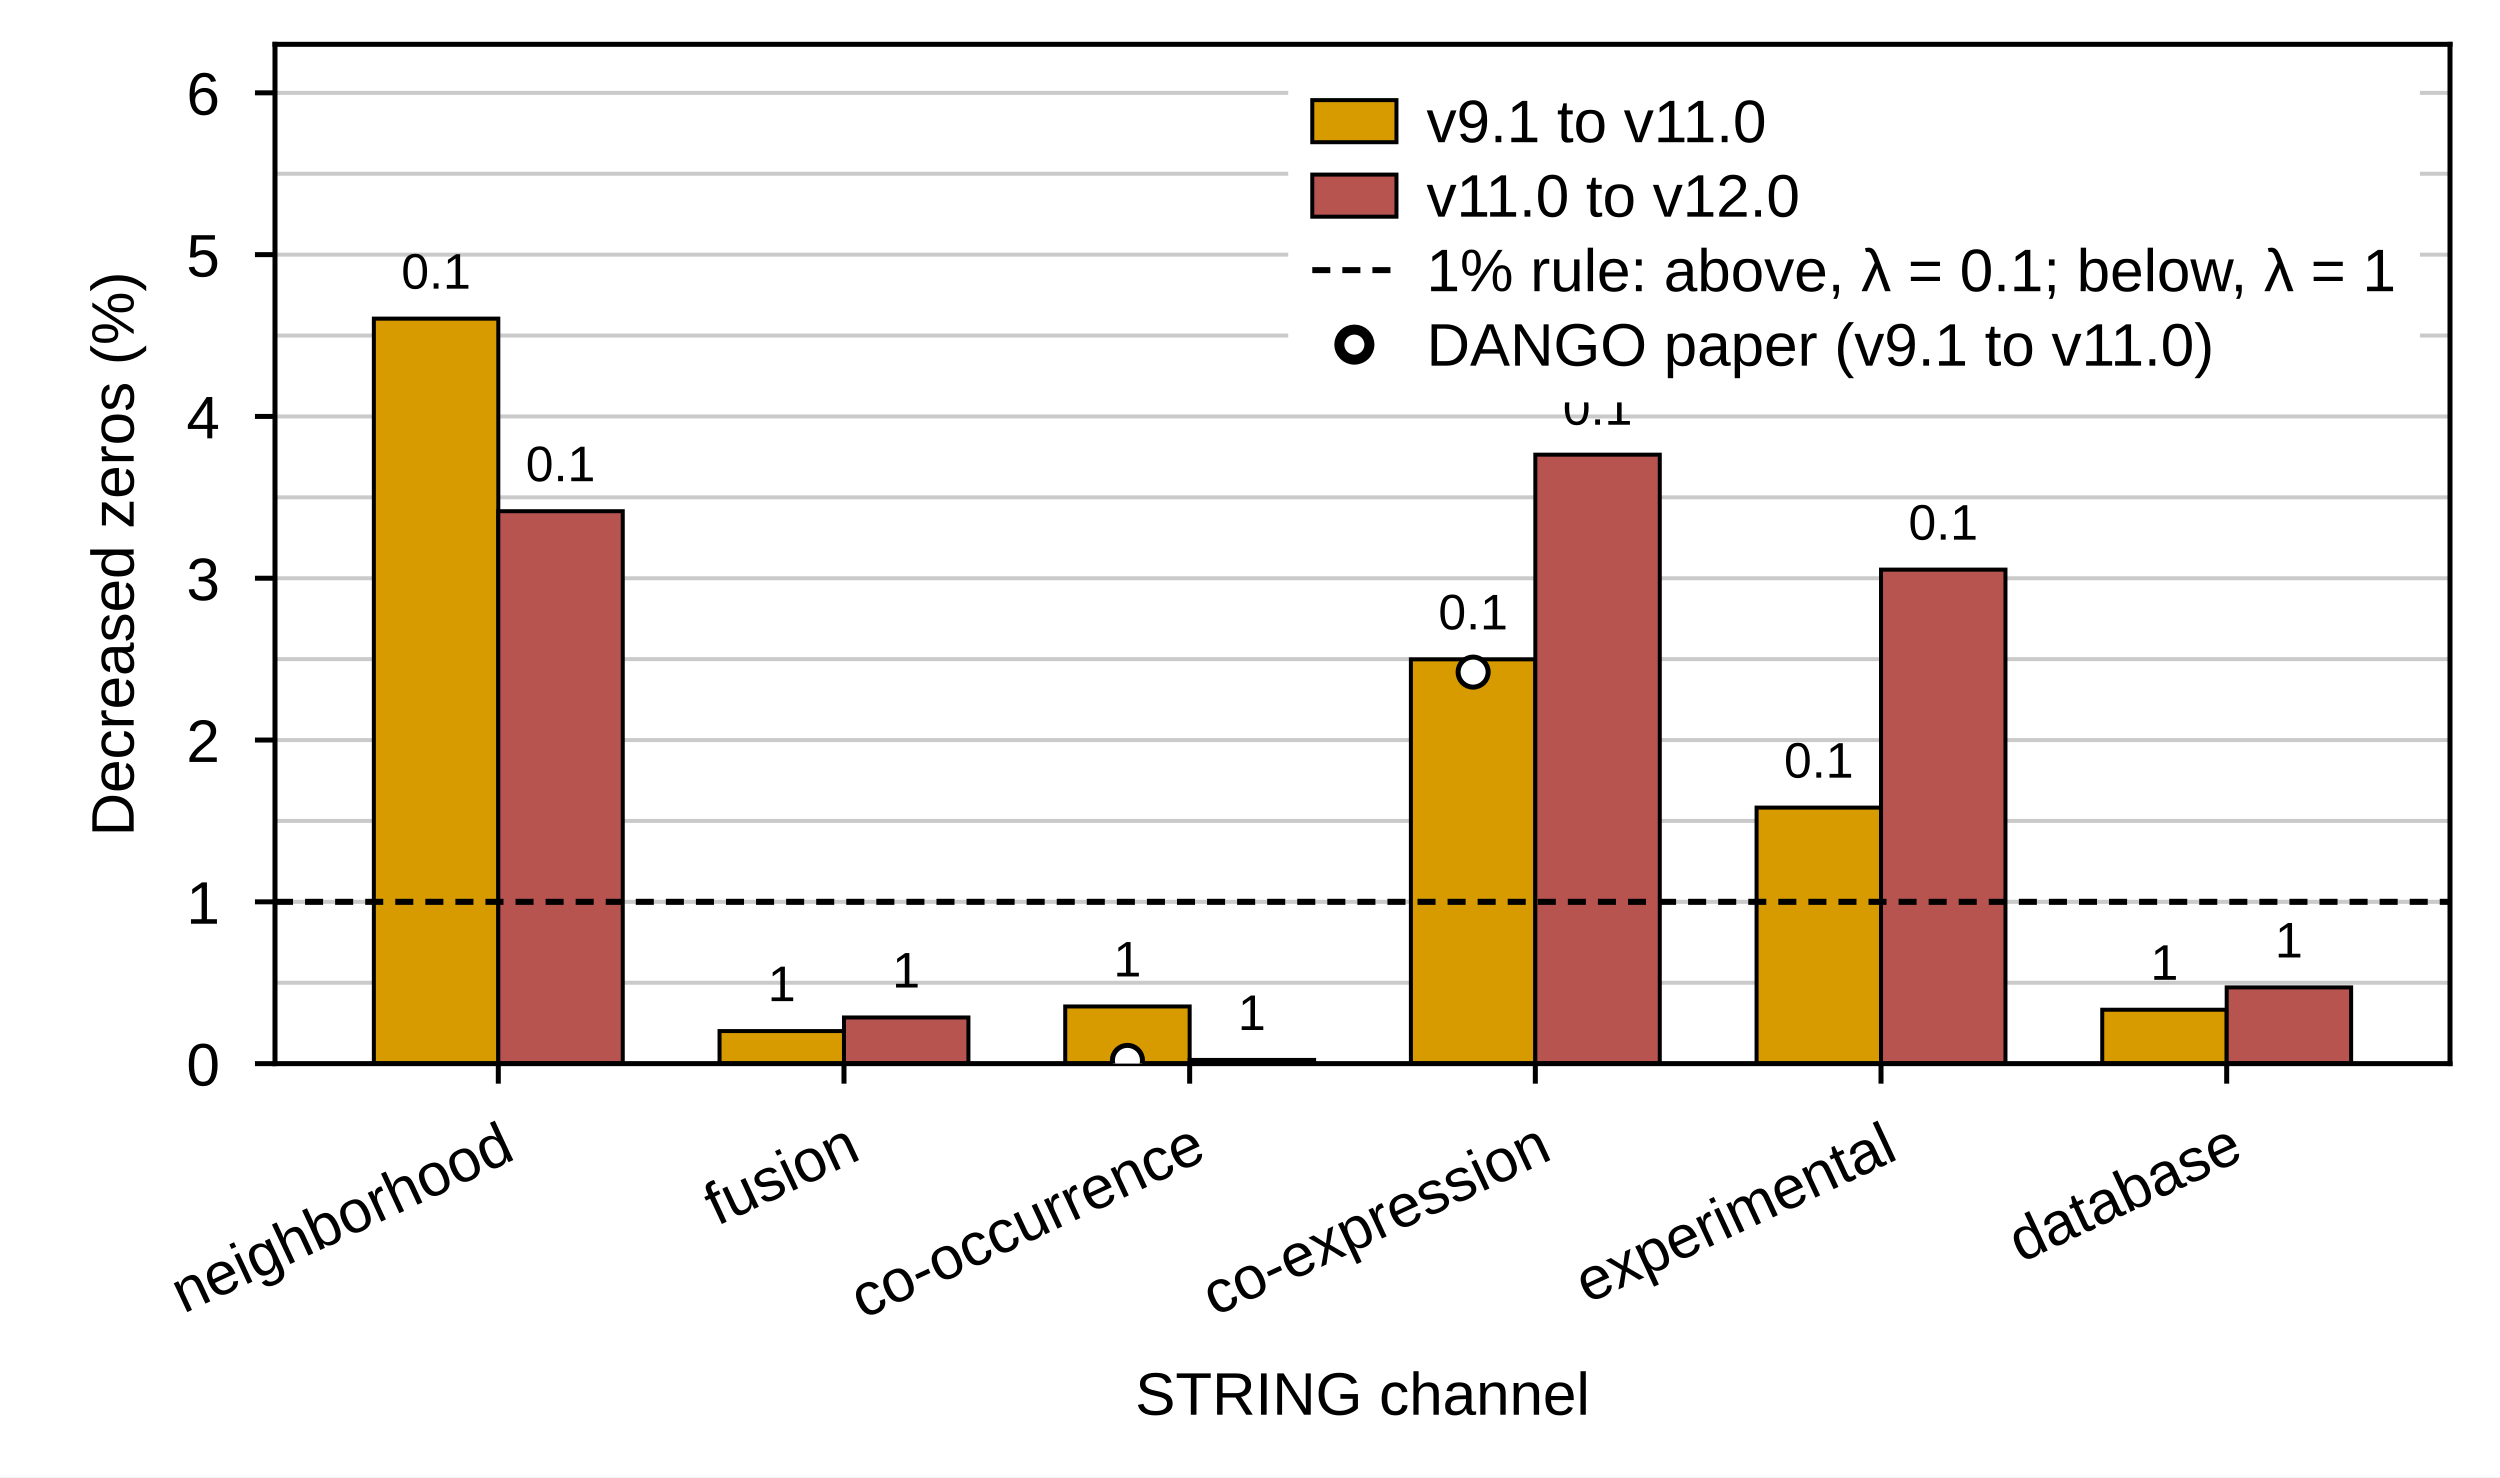
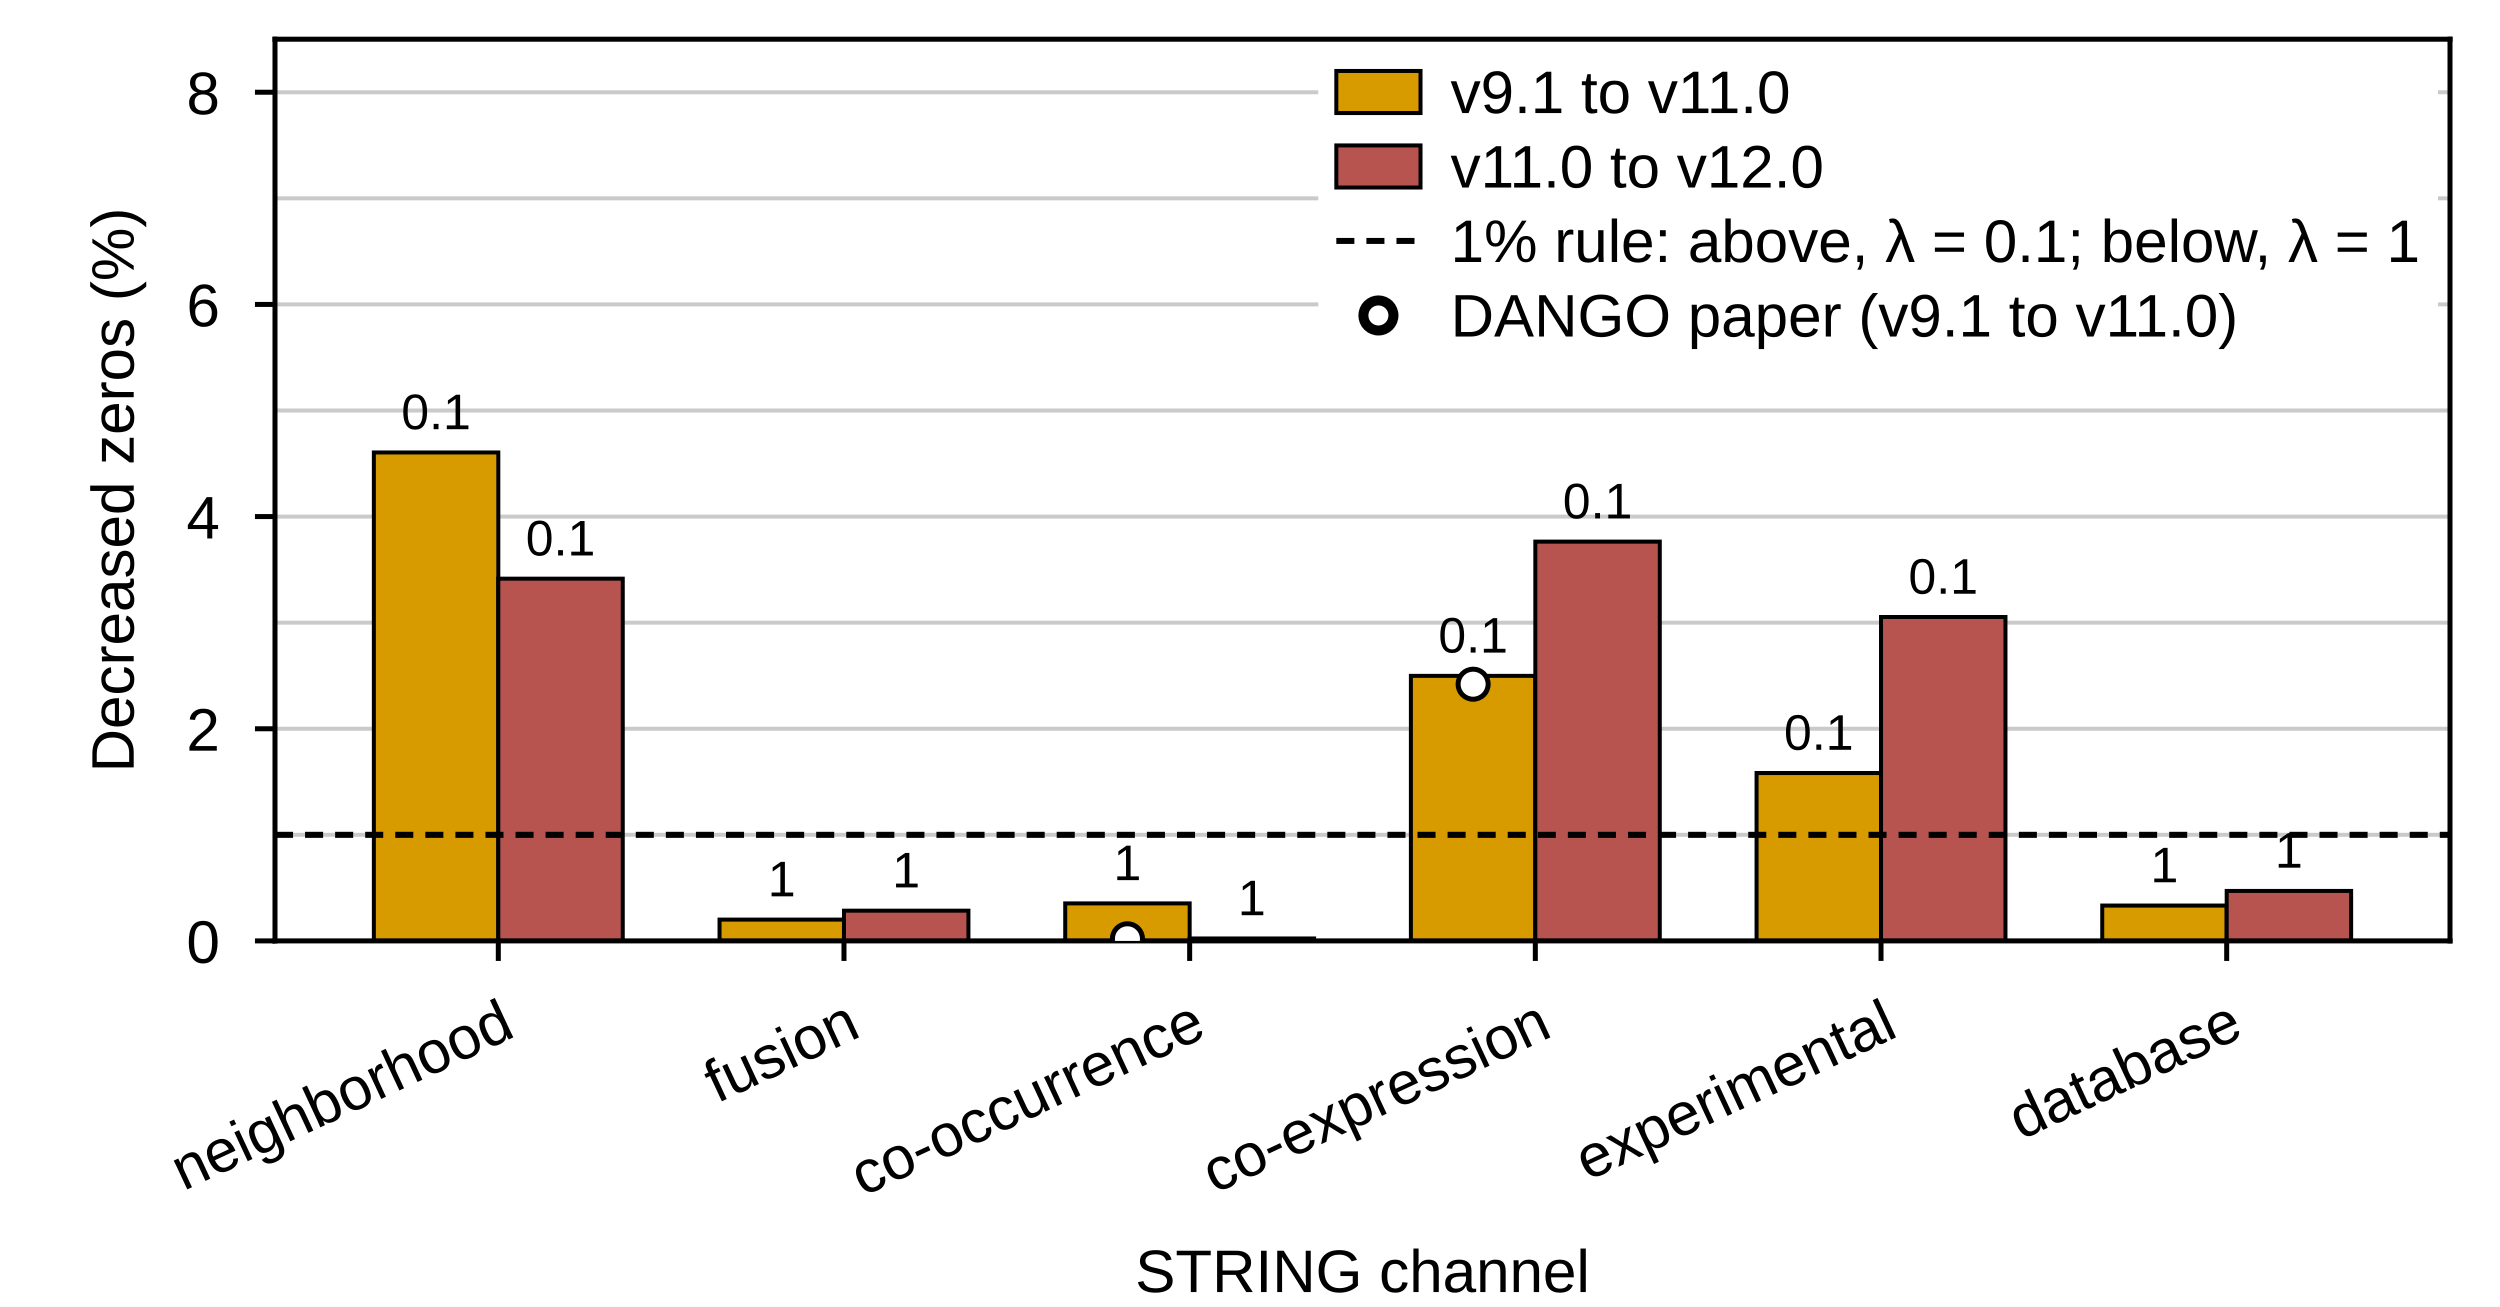
- <svg xmlns="http://www.w3.org/2000/svg" xmlns:xlink="http://www.w3.org/1999/xlink" width="346.457" height="204.724" viewBox="0 0 346.457 204.724" version="1.1">
+ <svg xmlns="http://www.w3.org/2000/svg" xmlns:xlink="http://www.w3.org/1999/xlink" width="346.457" height="181.102" viewBox="0 0 346.457 181.102" version="1.1">
  <g transform="scale(1.388889)">
    <defs>
      <style type="text/css">*{stroke-linejoin: round; stroke-linecap: butt}</style>
    </defs>
    <g id="figure_1">
      <g id="patch_1">
-         <path d="M 0 147.402  L 249.449 147.402  L 249.449 0  L 0 0  z " style="fill: #ffffff" />
+         <path d="M 0 130.394  L 249.449 130.394  L 249.449 0  L 0 0  z " style="fill: #ffffff" />
      </g>
      <g id="axes_1">
        <g id="patch_2">
-           <path d="M 27.439 106.129  L 244.46 106.129  L 244.46 4.422  L 27.439 4.422  z " style="fill: #ffffff" />
+           <path d="M 27.439 93.883  L 244.46 93.883  L 244.46 3.912  L 27.439 3.912  z " style="fill: #ffffff" />
        </g>
        <g id="matplotlib.axis_1">
          <g id="xtick_1">
            <g id="line2d_1">
              <defs>
                <path id="m8dc71e3065" d="M 0 0  L 0 2  " style="stroke: #000000; stroke-width: 0.5" />
              </defs>
              <g>
-                 <use xlink:href="#m8dc71e3065" x="49.721" y="106.129" style="stroke: #000000; stroke-width: 0.5" />
+                 <use xlink:href="#m8dc71e3065" x="49.721" y="93.883" style="stroke: #000000; stroke-width: 0.5" />
              </g>
            </g>
            <g id="text_1">
-               <text style="font-size: 6px; font-family: 'Arial', 'Helvetica', 'DejaVu Sans', sans-serif; text-anchor: end" x="51.567" y="115.588" transform="rotate(-25 51.56694 115.588)">neighborhood</text>
+               <text style="font-size: 6px; font-family: 'Arial', 'Helvetica', 'DejaVu Sans', sans-serif; text-anchor: end" x="51.567" y="103.342" transform="rotate(-25 51.56694 103.3424)">neighborhood</text>
            </g>
          </g>
          <g id="xtick_2">
            <g id="line2d_2">
              <g>
-                 <use xlink:href="#m8dc71e3065" x="84.212" y="106.129" style="stroke: #000000; stroke-width: 0.5" />
+                 <use xlink:href="#m8dc71e3065" x="84.212" y="93.883" style="stroke: #000000; stroke-width: 0.5" />
              </g>
            </g>
            <g id="text_2">
-               <text style="font-size: 6px; font-family: 'Arial', 'Helvetica', 'DejaVu Sans', sans-serif; text-anchor: end" x="86.058" y="115.588" transform="rotate(-25 86.05843 115.588)">fusion</text>
+               <text style="font-size: 6px; font-family: 'Arial', 'Helvetica', 'DejaVu Sans', sans-serif; text-anchor: end" x="86.058" y="103.342" transform="rotate(-25 86.05843 103.3424)">fusion</text>
            </g>
          </g>
          <g id="xtick_3">
            <g id="line2d_3">
              <g>
-                 <use xlink:href="#m8dc71e3065" x="118.704" y="106.129" style="stroke: #000000; stroke-width: 0.5" />
+                 <use xlink:href="#m8dc71e3065" x="118.704" y="93.883" style="stroke: #000000; stroke-width: 0.5" />
              </g>
            </g>
            <g id="text_3">
-               <text style="font-size: 6px; font-family: 'Arial', 'Helvetica', 'DejaVu Sans', sans-serif; text-anchor: end" x="120.55" y="115.588" transform="rotate(-25 120.5499 115.588)">co-occurrence</text>
+               <text style="font-size: 6px; font-family: 'Arial', 'Helvetica', 'DejaVu Sans', sans-serif; text-anchor: end" x="120.55" y="103.342" transform="rotate(-25 120.5499 103.3424)">co-occurrence</text>
            </g>
          </g>
          <g id="xtick_4">
            <g id="line2d_4">
              <g>
-                 <use xlink:href="#m8dc71e3065" x="153.195" y="106.129" style="stroke: #000000; stroke-width: 0.5" />
+                 <use xlink:href="#m8dc71e3065" x="153.195" y="93.883" style="stroke: #000000; stroke-width: 0.5" />
              </g>
            </g>
            <g id="text_4">
-               <text style="font-size: 6px; font-family: 'Arial', 'Helvetica', 'DejaVu Sans', sans-serif; text-anchor: end" x="155.041" y="115.588" transform="rotate(-25 155.0414 115.588)">co-expression</text>
+               <text style="font-size: 6px; font-family: 'Arial', 'Helvetica', 'DejaVu Sans', sans-serif; text-anchor: end" x="155.041" y="103.342" transform="rotate(-25 155.0414 103.3424)">co-expression</text>
            </g>
          </g>
          <g id="xtick_5">
            <g id="line2d_5">
              <g>
-                 <use xlink:href="#m8dc71e3065" x="187.687" y="106.129" style="stroke: #000000; stroke-width: 0.5" />
+                 <use xlink:href="#m8dc71e3065" x="187.687" y="93.883" style="stroke: #000000; stroke-width: 0.5" />
              </g>
            </g>
            <g id="text_5">
-               <text style="font-size: 6px; font-family: 'Arial', 'Helvetica', 'DejaVu Sans', sans-serif; text-anchor: end" x="189.533" y="115.588" transform="rotate(-25 189.5329 115.588)">experimental</text>
+               <text style="font-size: 6px; font-family: 'Arial', 'Helvetica', 'DejaVu Sans', sans-serif; text-anchor: end" x="189.533" y="103.342" transform="rotate(-25 189.5329 103.3424)">experimental</text>
            </g>
          </g>
          <g id="xtick_6">
            <g id="line2d_6">
              <g>
-                 <use xlink:href="#m8dc71e3065" x="222.178" y="106.129" style="stroke: #000000; stroke-width: 0.5" />
+                 <use xlink:href="#m8dc71e3065" x="222.178" y="93.883" style="stroke: #000000; stroke-width: 0.5" />
              </g>
            </g>
            <g id="text_6">
-               <text style="font-size: 6px; font-family: 'Arial', 'Helvetica', 'DejaVu Sans', sans-serif; text-anchor: end" x="224.024" y="115.588" transform="rotate(-25 224.0244 115.588)">database</text>
+               <text style="font-size: 6px; font-family: 'Arial', 'Helvetica', 'DejaVu Sans', sans-serif; text-anchor: end" x="224.024" y="103.342" transform="rotate(-25 224.0244 103.3424)">database</text>
            </g>
          </g>
          <g id="text_7">
-             <text style="font-size: 6px; font-family: 'Arial', 'Helvetica', 'DejaVu Sans', sans-serif; text-anchor: middle" x="135.95" y="141.165" transform="rotate(-0 135.9496 141.1655)">STRING channel</text>
+             <text style="font-size: 6px; font-family: 'Arial', 'Helvetica', 'DejaVu Sans', sans-serif; text-anchor: middle" x="135.95" y="128.92" transform="rotate(-0 135.9496 128.9198)">STRING channel</text>
          </g>
        </g>
        <g id="matplotlib.axis_2">
          <g id="ytick_1">
            <g id="line2d_7">
-               <path d="M 27.439 106.129  L 244.46 106.129  " clip-path="url(#pdc2a26ae6b)" style="fill: none; stroke: #cacaca; stroke-width: 0.4; stroke-linecap: square" />
+               <path d="M 27.439 93.883  L 244.46 93.883  " clip-path="url(#pa1d920318e)" style="fill: none; stroke: #cacaca; stroke-width: 0.4; stroke-linecap: square" />
            </g>
            <g id="line2d_8">
              <defs>
                <path id="m8ddc3505b3" d="M 0 0  L -2 0  " style="stroke: #000000; stroke-width: 0.5" />
              </defs>
              <g>
-                 <use xlink:href="#m8ddc3505b3" x="27.439" y="106.129" style="stroke: #000000; stroke-width: 0.5" />
+                 <use xlink:href="#m8ddc3505b3" x="27.439" y="93.883" style="stroke: #000000; stroke-width: 0.5" />
              </g>
            </g>
            <g id="text_8">
-               <text style="font-size: 6px; font-family: 'Arial', 'Helvetica', 'DejaVu Sans', sans-serif; text-anchor: end" x="21.939" y="108.313" transform="rotate(-0 21.93937 108.3132)">0</text>
+               <text style="font-size: 6px; font-family: 'Arial', 'Helvetica', 'DejaVu Sans', sans-serif; text-anchor: end" x="21.939" y="96.068" transform="rotate(-0 21.93937 96.06755)">0</text>
            </g>
          </g>
          <g id="ytick_2">
            <g id="line2d_9">
-               <path d="M 27.439 89.985  L 244.46 89.985  " clip-path="url(#pdc2a26ae6b)" style="fill: none; stroke: #cacaca; stroke-width: 0.4; stroke-linecap: square" />
+               <path d="M 27.439 72.714  L 244.46 72.714  " clip-path="url(#pa1d920318e)" style="fill: none; stroke: #cacaca; stroke-width: 0.4; stroke-linecap: square" />
            </g>
            <g id="line2d_10">
              <g>
-                 <use xlink:href="#m8ddc3505b3" x="27.439" y="89.985" style="stroke: #000000; stroke-width: 0.5" />
+                 <use xlink:href="#m8ddc3505b3" x="27.439" y="72.714" style="stroke: #000000; stroke-width: 0.5" />
              </g>
            </g>
            <g id="text_9">
-               <text style="font-size: 6px; font-family: 'Arial', 'Helvetica', 'DejaVu Sans', sans-serif; text-anchor: end" x="21.939" y="92.169" transform="rotate(-0 21.93937 92.16923)">1</text>
+               <text style="font-size: 6px; font-family: 'Arial', 'Helvetica', 'DejaVu Sans', sans-serif; text-anchor: end" x="21.939" y="74.898" transform="rotate(-0 21.93937 74.89775)">2</text>
            </g>
          </g>
          <g id="ytick_3">
            <g id="line2d_11">
-               <path d="M 27.439 73.841  L 244.46 73.841  " clip-path="url(#pdc2a26ae6b)" style="fill: none; stroke: #cacaca; stroke-width: 0.4; stroke-linecap: square" />
+               <path d="M 27.439 51.544  L 244.46 51.544  " clip-path="url(#pa1d920318e)" style="fill: none; stroke: #cacaca; stroke-width: 0.4; stroke-linecap: square" />
            </g>
            <g id="line2d_12">
              <g>
-                 <use xlink:href="#m8ddc3505b3" x="27.439" y="73.841" style="stroke: #000000; stroke-width: 0.5" />
+                 <use xlink:href="#m8ddc3505b3" x="27.439" y="51.544" style="stroke: #000000; stroke-width: 0.5" />
              </g>
            </g>
            <g id="text_10">
-               <text style="font-size: 6px; font-family: 'Arial', 'Helvetica', 'DejaVu Sans', sans-serif; text-anchor: end" x="21.939" y="76.025" transform="rotate(-0 21.93937 76.02525)">2</text>
+               <text style="font-size: 6px; font-family: 'Arial', 'Helvetica', 'DejaVu Sans', sans-serif; text-anchor: end" x="21.939" y="53.728" transform="rotate(-0 21.93937 53.72794)">4</text>
            </g>
          </g>
          <g id="ytick_4">
            <g id="line2d_13">
-               <path d="M 27.439 57.697  L 244.46 57.697  " clip-path="url(#pdc2a26ae6b)" style="fill: none; stroke: #cacaca; stroke-width: 0.4; stroke-linecap: square" />
+               <path d="M 27.439 30.374  L 244.46 30.374  " clip-path="url(#pa1d920318e)" style="fill: none; stroke: #cacaca; stroke-width: 0.4; stroke-linecap: square" />
            </g>
            <g id="line2d_14">
              <g>
-                 <use xlink:href="#m8ddc3505b3" x="27.439" y="57.697" style="stroke: #000000; stroke-width: 0.5" />
+                 <use xlink:href="#m8ddc3505b3" x="27.439" y="30.374" style="stroke: #000000; stroke-width: 0.5" />
              </g>
            </g>
            <g id="text_11">
-               <text style="font-size: 6px; font-family: 'Arial', 'Helvetica', 'DejaVu Sans', sans-serif; text-anchor: end" x="21.939" y="59.881" transform="rotate(-0 21.93937 59.88127)">3</text>
+               <text style="font-size: 6px; font-family: 'Arial', 'Helvetica', 'DejaVu Sans', sans-serif; text-anchor: end" x="21.939" y="32.558" transform="rotate(-0 21.93937 32.55814)">6</text>
            </g>
          </g>
          <g id="ytick_5">
            <g id="line2d_15">
-               <path d="M 27.439 41.553  L 244.46 41.553  " clip-path="url(#pdc2a26ae6b)" style="fill: none; stroke: #cacaca; stroke-width: 0.4; stroke-linecap: square" />
+               <path d="M 27.439 9.204  L 244.46 9.204  " clip-path="url(#pa1d920318e)" style="fill: none; stroke: #cacaca; stroke-width: 0.4; stroke-linecap: square" />
            </g>
            <g id="line2d_16">
              <g>
-                 <use xlink:href="#m8ddc3505b3" x="27.439" y="41.553" style="stroke: #000000; stroke-width: 0.5" />
+                 <use xlink:href="#m8ddc3505b3" x="27.439" y="9.204" style="stroke: #000000; stroke-width: 0.5" />
              </g>
            </g>
            <g id="text_12">
-               <text style="font-size: 6px; font-family: 'Arial', 'Helvetica', 'DejaVu Sans', sans-serif; text-anchor: end" x="21.939" y="43.737" transform="rotate(-0 21.93937 43.73729)">4</text>
+               <text style="font-size: 6px; font-family: 'Arial', 'Helvetica', 'DejaVu Sans', sans-serif; text-anchor: end" x="21.939" y="11.388" transform="rotate(-0 21.93937 11.38834)">8</text>
            </g>
          </g>
          <g id="ytick_6">
            <g id="line2d_17">
-               <path d="M 27.439 25.409  L 244.46 25.409  " clip-path="url(#pdc2a26ae6b)" style="fill: none; stroke: #cacaca; stroke-width: 0.4; stroke-linecap: square" />
-             </g>
-             <g id="line2d_18">
-               <g>
-                 <use xlink:href="#m8ddc3505b3" x="27.439" y="25.409" style="stroke: #000000; stroke-width: 0.5" />
-               </g>
-             </g>
-             <g id="text_13">
-               <text style="font-size: 6px; font-family: 'Arial', 'Helvetica', 'DejaVu Sans', sans-serif; text-anchor: end" x="21.939" y="27.593" transform="rotate(-0 21.93937 27.59331)">5</text>
-             </g>
+               <path d="M 27.439 83.299  L 244.46 83.299  " clip-path="url(#pa1d920318e)" style="fill: none; stroke: #cacaca; stroke-width: 0.4; stroke-linecap: square" />
+             </g>
+             <g id="line2d_18" />
          </g>
          <g id="ytick_7">
            <g id="line2d_19">
-               <path d="M 27.439 9.265  L 244.46 9.265  " clip-path="url(#pdc2a26ae6b)" style="fill: none; stroke: #cacaca; stroke-width: 0.4; stroke-linecap: square" />
-             </g>
-             <g id="line2d_20">
-               <g>
-                 <use xlink:href="#m8ddc3505b3" x="27.439" y="9.265" style="stroke: #000000; stroke-width: 0.5" />
-               </g>
-             </g>
-             <g id="text_14">
-               <text style="font-size: 6px; font-family: 'Arial', 'Helvetica', 'DejaVu Sans', sans-serif; text-anchor: end" x="21.939" y="11.449" transform="rotate(-0 21.93937 11.44932)">6</text>
-             </g>
+               <path d="M 27.439 62.129  L 244.46 62.129  " clip-path="url(#pa1d920318e)" style="fill: none; stroke: #cacaca; stroke-width: 0.4; stroke-linecap: square" />
+             </g>
+             <g id="line2d_20" />
          </g>
          <g id="ytick_8">
            <g id="line2d_21">
-               <path d="M 27.439 98.057  L 244.46 98.057  " clip-path="url(#pdc2a26ae6b)" style="fill: none; stroke: #cacaca; stroke-width: 0.4; stroke-linecap: square" />
+               <path d="M 27.439 40.959  L 244.46 40.959  " clip-path="url(#pa1d920318e)" style="fill: none; stroke: #cacaca; stroke-width: 0.4; stroke-linecap: square" />
            </g>
            <g id="line2d_22" />
          </g>
          <g id="ytick_9">
            <g id="line2d_23">
-               <path d="M 27.439 81.913  L 244.46 81.913  " clip-path="url(#pdc2a26ae6b)" style="fill: none; stroke: #cacaca; stroke-width: 0.4; stroke-linecap: square" />
+               <path d="M 27.439 19.789  L 244.46 19.789  " clip-path="url(#pa1d920318e)" style="fill: none; stroke: #cacaca; stroke-width: 0.4; stroke-linecap: square" />
            </g>
            <g id="line2d_24" />
          </g>
-           <g id="ytick_10">
-             <g id="line2d_25">
-               <path d="M 27.439 65.769  L 244.46 65.769  " clip-path="url(#pdc2a26ae6b)" style="fill: none; stroke: #cacaca; stroke-width: 0.4; stroke-linecap: square" />
-             </g>
-             <g id="line2d_26" />
-           </g>
-           <g id="ytick_11">
-             <g id="line2d_27">
-               <path d="M 27.439 49.625  L 244.46 49.625  " clip-path="url(#pdc2a26ae6b)" style="fill: none; stroke: #cacaca; stroke-width: 0.4; stroke-linecap: square" />
-             </g>
-             <g id="line2d_28" />
-           </g>
-           <g id="ytick_12">
-             <g id="line2d_29">
-               <path d="M 27.439 33.481  L 244.46 33.481  " clip-path="url(#pdc2a26ae6b)" style="fill: none; stroke: #cacaca; stroke-width: 0.4; stroke-linecap: square" />
-             </g>
-             <g id="line2d_30" />
-           </g>
-           <g id="ytick_13">
-             <g id="line2d_31">
-               <path d="M 27.439 17.337  L 244.46 17.337  " clip-path="url(#pdc2a26ae6b)" style="fill: none; stroke: #cacaca; stroke-width: 0.4; stroke-linecap: square" />
-             </g>
-             <g id="line2d_32" />
-           </g>
-           <g id="text_15">
-             <text style="font-size: 6px; font-family: 'Arial', 'Helvetica', 'DejaVu Sans', sans-serif; text-anchor: middle" x="13.34" y="55.276" transform="rotate(-90 13.34 55.27559)">Decreased zeros (%)</text>
+           <g id="text_13">
+             <text style="font-size: 6px; font-family: 'Arial', 'Helvetica', 'DejaVu Sans', sans-serif; text-anchor: middle" x="13.34" y="48.898" transform="rotate(-90 13.34 48.89764)">Decreased zeros (%)</text>
          </g>
        </g>
        <g id="patch_3">
-           <path d="M 37.304 106.129  L 49.721 106.129  L 49.721 31.793  L 37.304 31.793  z " clip-path="url(#pdc2a26ae6b)" style="fill: #d79b00; stroke: #000000; stroke-width: 0.4; stroke-linejoin: miter" />
+           <path d="M 37.304 93.883  L 49.721 93.883  L 49.721 45.144  L 37.304 45.144  z " clip-path="url(#pa1d920318e)" style="fill: #d79b00; stroke: #000000; stroke-width: 0.4; stroke-linejoin: miter" />
        </g>
        <g id="patch_4">
-           <path d="M 71.795 106.129  L 84.212 106.129  L 84.212 102.882  L 71.795 102.882  z " clip-path="url(#pdc2a26ae6b)" style="fill: #d79b00; stroke: #000000; stroke-width: 0.4; stroke-linejoin: miter" />
+           <path d="M 71.795 93.883  L 84.212 93.883  L 84.212 91.755  L 71.795 91.755  z " clip-path="url(#pa1d920318e)" style="fill: #d79b00; stroke: #000000; stroke-width: 0.4; stroke-linejoin: miter" />
        </g>
        <g id="patch_5">
-           <path d="M 106.287 106.129  L 118.704 106.129  L 118.704 100.422  L 106.287 100.422  z " clip-path="url(#pdc2a26ae6b)" style="fill: #d79b00; stroke: #000000; stroke-width: 0.4; stroke-linejoin: miter" />
+           <path d="M 106.287 93.883  L 118.704 93.883  L 118.704 90.141  L 106.287 90.141  z " clip-path="url(#pa1d920318e)" style="fill: #d79b00; stroke: #000000; stroke-width: 0.4; stroke-linejoin: miter" />
        </g>
        <g id="patch_6">
-           <path d="M 140.778 106.129  L 153.195 106.129  L 153.195 65.79  L 140.778 65.79  z " clip-path="url(#pdc2a26ae6b)" style="fill: #d79b00; stroke: #000000; stroke-width: 0.4; stroke-linejoin: miter" />
+           <path d="M 140.778 93.883  L 153.195 93.883  L 153.195 67.435  L 140.778 67.435  z " clip-path="url(#pa1d920318e)" style="fill: #d79b00; stroke: #000000; stroke-width: 0.4; stroke-linejoin: miter" />
        </g>
        <g id="patch_7">
-           <path d="M 175.27 106.129  L 187.687 106.129  L 187.687 80.582  L 175.27 80.582  z " clip-path="url(#pdc2a26ae6b)" style="fill: #d79b00; stroke: #000000; stroke-width: 0.4; stroke-linejoin: miter" />
+           <path d="M 175.27 93.883  L 187.687 93.883  L 187.687 77.133  L 175.27 77.133  z " clip-path="url(#pa1d920318e)" style="fill: #d79b00; stroke: #000000; stroke-width: 0.4; stroke-linejoin: miter" />
        </g>
        <g id="patch_8">
-           <path d="M 209.761 106.129  L 222.178 106.129  L 222.178 100.751  L 209.761 100.751  z " clip-path="url(#pdc2a26ae6b)" style="fill: #d79b00; stroke: #000000; stroke-width: 0.4; stroke-linejoin: miter" />
+           <path d="M 209.761 93.883  L 222.178 93.883  L 222.178 90.357  L 209.761 90.357  z " clip-path="url(#pa1d920318e)" style="fill: #d79b00; stroke: #000000; stroke-width: 0.4; stroke-linejoin: miter" />
        </g>
        <g id="patch_9">
-           <path d="M 49.721 106.129  L 62.138 106.129  L 62.138 51.005  L 49.721 51.005  z " clip-path="url(#pdc2a26ae6b)" style="fill: #b85450; stroke: #000000; stroke-width: 0.4; stroke-linejoin: miter" />
+           <path d="M 49.721 93.883  L 62.138 93.883  L 62.138 57.741  L 49.721 57.741  z " clip-path="url(#pa1d920318e)" style="fill: #b85450; stroke: #000000; stroke-width: 0.4; stroke-linejoin: miter" />
        </g>
        <g id="patch_10">
-           <path d="M 84.212 106.129  L 96.629 106.129  L 96.629 101.523  L 84.212 101.523  z " clip-path="url(#pdc2a26ae6b)" style="fill: #b85450; stroke: #000000; stroke-width: 0.4; stroke-linejoin: miter" />
+           <path d="M 84.212 93.883  L 96.629 93.883  L 96.629 90.864  L 84.212 90.864  z " clip-path="url(#pa1d920318e)" style="fill: #b85450; stroke: #000000; stroke-width: 0.4; stroke-linejoin: miter" />
        </g>
        <g id="patch_11">
-           <path d="M 118.704 106.129  L 131.121 106.129  L 131.121 105.761  L 118.704 105.761  z " clip-path="url(#pdc2a26ae6b)" style="fill: #b85450; stroke: #000000; stroke-width: 0.4; stroke-linejoin: miter" />
+           <path d="M 118.704 93.883  L 131.121 93.883  L 131.121 93.642  L 118.704 93.642  z " clip-path="url(#pa1d920318e)" style="fill: #b85450; stroke: #000000; stroke-width: 0.4; stroke-linejoin: miter" />
        </g>
        <g id="patch_12">
-           <path d="M 153.195 106.129  L 165.612 106.129  L 165.612 45.366  L 153.195 45.366  z " clip-path="url(#pdc2a26ae6b)" style="fill: #b85450; stroke: #000000; stroke-width: 0.4; stroke-linejoin: miter" />
+           <path d="M 153.195 93.883  L 165.612 93.883  L 165.612 54.044  L 153.195 54.044  z " clip-path="url(#pa1d920318e)" style="fill: #b85450; stroke: #000000; stroke-width: 0.4; stroke-linejoin: miter" />
        </g>
        <g id="patch_13">
-           <path d="M 187.687 106.129  L 200.104 106.129  L 200.104 56.838  L 187.687 56.838  z " clip-path="url(#pdc2a26ae6b)" style="fill: #b85450; stroke: #000000; stroke-width: 0.4; stroke-linejoin: miter" />
+           <path d="M 187.687 93.883  L 200.104 93.883  L 200.104 61.565  L 187.687 61.565  z " clip-path="url(#pa1d920318e)" style="fill: #b85450; stroke: #000000; stroke-width: 0.4; stroke-linejoin: miter" />
        </g>
        <g id="patch_14">
-           <path d="M 222.178 106.129  L 234.595 106.129  L 234.595 98.524  L 222.178 98.524  z " clip-path="url(#pdc2a26ae6b)" style="fill: #b85450; stroke: #000000; stroke-width: 0.4; stroke-linejoin: miter" />
-         </g>
-         <g id="line2d_33">
-           <path d="M 27.439 89.985  L 244.46 89.985  " clip-path="url(#pdc2a26ae6b)" style="fill: none; stroke-dasharray: 1.8,1.2; stroke-dashoffset: 0; stroke: #000000; stroke-width: 0.6" />
+           <path d="M 222.178 93.883  L 234.595 93.883  L 234.595 88.897  L 222.178 88.897  z " clip-path="url(#pa1d920318e)" style="fill: #b85450; stroke: #000000; stroke-width: 0.4; stroke-linejoin: miter" />
+         </g>
+         <g id="line2d_25">
+           <path d="M 27.439 83.299  L 244.46 83.299  " clip-path="url(#pa1d920318e)" style="fill: none; stroke-dasharray: 1.8,1.2; stroke-dashoffset: 0; stroke: #000000; stroke-width: 0.6" />
        </g>
        <g id="patch_15">
-           <path d="M 27.439 106.129  L 27.439 4.422  " style="fill: none; stroke: #000000; stroke-width: 0.5; stroke-linejoin: miter; stroke-linecap: square" />
+           <path d="M 27.439 93.883  L 27.439 3.912  " style="fill: none; stroke: #000000; stroke-width: 0.5; stroke-linejoin: miter; stroke-linecap: square" />
        </g>
        <g id="patch_16">
-           <path d="M 244.46 106.129  L 244.46 4.422  " style="fill: none; stroke: #000000; stroke-width: 0.5; stroke-linejoin: miter; stroke-linecap: square" />
+           <path d="M 244.46 93.883  L 244.46 3.912  " style="fill: none; stroke: #000000; stroke-width: 0.5; stroke-linejoin: miter; stroke-linecap: square" />
        </g>
        <g id="patch_17">
-           <path d="M 27.439 106.129  L 244.46 106.129  " style="fill: none; stroke: #000000; stroke-width: 0.5; stroke-linejoin: miter; stroke-linecap: square" />
+           <path d="M 27.439 93.883  L 244.46 93.883  " style="fill: none; stroke: #000000; stroke-width: 0.5; stroke-linejoin: miter; stroke-linecap: square" />
        </g>
        <g id="patch_18">
-           <path d="M 27.439 4.422  L 244.46 4.422  " style="fill: none; stroke: #000000; stroke-width: 0.5; stroke-linejoin: miter; stroke-linecap: square" />
+           <path d="M 27.439 3.912  L 244.46 3.912  " style="fill: none; stroke: #000000; stroke-width: 0.5; stroke-linejoin: miter; stroke-linecap: square" />
+         </g>
+         <g id="text_14">
+           <text style="font-size: 5px; font-family: 'Arial', 'Helvetica', 'DejaVu Sans', sans-serif; text-anchor: middle" x="43.512" y="42.822" transform="rotate(-0 43.51241 42.82184)">0.1</text>
+         </g>
+         <g id="text_15">
+           <text style="font-size: 5px; font-family: 'Arial', 'Helvetica', 'DejaVu Sans', sans-serif; text-anchor: middle" x="78.004" y="89.432" transform="rotate(-0 78.0039 89.43233)">1</text>
        </g>
        <g id="text_16">
-           <text style="font-size: 5px; font-family: 'Arial', 'Helvetica', 'DejaVu Sans', sans-serif; text-anchor: middle" x="43.512" y="28.803" transform="rotate(-0 43.51241 28.80309)">0.1</text>
+           <text style="font-size: 5px; font-family: 'Arial', 'Helvetica', 'DejaVu Sans', sans-serif; text-anchor: middle" x="112.495" y="87.819" transform="rotate(-0 112.4954 87.81894)">1</text>
        </g>
        <g id="text_17">
-           <text style="font-size: 5px; font-family: 'Arial', 'Helvetica', 'DejaVu Sans', sans-serif; text-anchor: middle" x="78.004" y="99.893" transform="rotate(-0 78.0039 99.89294)">1</text>
+           <text style="font-size: 5px; font-family: 'Arial', 'Helvetica', 'DejaVu Sans', sans-serif; text-anchor: middle" x="146.987" y="65.112" transform="rotate(-0 146.9869 65.1123)">0.1</text>
        </g>
        <g id="text_18">
-           <text style="font-size: 5px; font-family: 'Arial', 'Helvetica', 'DejaVu Sans', sans-serif; text-anchor: middle" x="112.495" y="97.432" transform="rotate(-0 112.4954 97.43221)">1</text>
+           <text style="font-size: 5px; font-family: 'Arial', 'Helvetica', 'DejaVu Sans', sans-serif; text-anchor: middle" x="181.478" y="74.811" transform="rotate(-0 181.4784 74.81073)">0.1</text>
        </g>
        <g id="text_19">
-           <text style="font-size: 5px; font-family: 'Arial', 'Helvetica', 'DejaVu Sans', sans-serif; text-anchor: middle" x="146.987" y="62.8" transform="rotate(-0 146.9869 62.80027)">0.1</text>
+           <text style="font-size: 5px; font-family: 'Arial', 'Helvetica', 'DejaVu Sans', sans-serif; text-anchor: middle" x="215.97" y="88.035" transform="rotate(-0 215.9699 88.0346)">1</text>
        </g>
        <g id="text_20">
-           <text style="font-size: 5px; font-family: 'Arial', 'Helvetica', 'DejaVu Sans', sans-serif; text-anchor: middle" x="181.478" y="77.592" transform="rotate(-0 181.4784 77.59221)">0.1</text>
+           <text style="font-size: 5px; font-family: 'Arial', 'Helvetica', 'DejaVu Sans', sans-serif; text-anchor: middle" x="55.929" y="55.419" transform="rotate(-0 55.92934 55.4187)">0.1</text>
        </g>
        <g id="text_21">
-           <text style="font-size: 5px; font-family: 'Arial', 'Helvetica', 'DejaVu Sans', sans-serif; text-anchor: middle" x="215.97" y="97.761" transform="rotate(-0 215.9699 97.76113)">1</text>
+           <text style="font-size: 5px; font-family: 'Arial', 'Helvetica', 'DejaVu Sans', sans-serif; text-anchor: middle" x="90.421" y="88.541" transform="rotate(-0 90.42084 88.54117)">1</text>
        </g>
        <g id="text_22">
-           <text style="font-size: 5px; font-family: 'Arial', 'Helvetica', 'DejaVu Sans', sans-serif; text-anchor: middle" x="55.929" y="48.016" transform="rotate(-0 55.92934 48.0157)">0.1</text>
+           <text style="font-size: 5px; font-family: 'Arial', 'Helvetica', 'DejaVu Sans', sans-serif; text-anchor: middle" x="124.912" y="91.32" transform="rotate(-0 124.9123 91.31965)">1</text>
        </g>
        <g id="text_23">
-           <text style="font-size: 5px; font-family: 'Arial', 'Helvetica', 'DejaVu Sans', sans-serif; text-anchor: middle" x="90.421" y="98.534" transform="rotate(-0 90.42084 98.53375)">1</text>
+           <text style="font-size: 5px; font-family: 'Arial', 'Helvetica', 'DejaVu Sans', sans-serif; text-anchor: middle" x="159.404" y="51.721" transform="rotate(-0 159.4038 51.72149)">0.1</text>
        </g>
        <g id="text_24">
-           <text style="font-size: 5px; font-family: 'Arial', 'Helvetica', 'DejaVu Sans', sans-serif; text-anchor: middle" x="124.912" y="102.771" transform="rotate(-0 124.9123 102.7715)">1</text>
+           <text style="font-size: 5px; font-family: 'Arial', 'Helvetica', 'DejaVu Sans', sans-serif; text-anchor: middle" x="193.895" y="59.243" transform="rotate(-0 193.8953 59.24283)">0.1</text>
        </g>
        <g id="text_25">
-           <text style="font-size: 5px; font-family: 'Arial', 'Helvetica', 'DejaVu Sans', sans-serif; text-anchor: middle" x="159.404" y="42.377" transform="rotate(-0 159.4038 42.37675)">0.1</text>
-         </g>
-         <g id="text_26">
-           <text style="font-size: 5px; font-family: 'Arial', 'Helvetica', 'DejaVu Sans', sans-serif; text-anchor: middle" x="193.895" y="53.848" transform="rotate(-0 193.8953 53.84823)">0.1</text>
-         </g>
-         <g id="text_27">
-           <text style="font-size: 5px; font-family: 'Arial', 'Helvetica', 'DejaVu Sans', sans-serif; text-anchor: middle" x="228.387" y="95.535" transform="rotate(-0 228.3868 95.53457)">1</text>
+           <text style="font-size: 5px; font-family: 'Arial', 'Helvetica', 'DejaVu Sans', sans-serif; text-anchor: middle" x="228.387" y="86.575" transform="rotate(-0 228.3868 86.57474)">1</text>
        </g>
        <g id="PathCollection_1">
          <defs>
            <path id="m401cf652fa" d="M 0 1.5  C 0.398 1.5 0.779 1.342 1.061 1.061  C 1.342 0.779 1.5 0.398 1.5 0  C 1.5 -0.398 1.342 -0.779 1.061 -1.061  C 0.779 -1.342 0.398 -1.5 0 -1.5  C -0.398 -1.5 -0.779 -1.342 -1.061 -1.061  C -1.342 -0.779 -1.5 -0.398 -1.5 0  C -1.5 0.398 -1.342 0.779 -1.061 1.061  C -0.779 1.342 -0.398 1.5 0 1.5  z " style="stroke: #000000; stroke-width: 0.5" />
          </defs>
-           <g clip-path="url(#pdc2a26ae6b)">
-             <use xlink:href="#m401cf652fa" x="112.495" y="105.806" style="fill: #ffffff; stroke: #000000; stroke-width: 0.5" />
+           <g clip-path="url(#pa1d920318e)">
+             <use xlink:href="#m401cf652fa" x="112.495" y="93.672" style="fill: #ffffff; stroke: #000000; stroke-width: 0.5" />
          </g>
        </g>
        <g id="PathCollection_2">
-           <g clip-path="url(#pdc2a26ae6b)">
-             <use xlink:href="#m401cf652fa" x="146.987" y="67.061" style="fill: #ffffff; stroke: #000000; stroke-width: 0.5" />
+           <g clip-path="url(#pa1d920318e)">
+             <use xlink:href="#m401cf652fa" x="146.987" y="68.268" style="fill: #ffffff; stroke: #000000; stroke-width: 0.5" />
          </g>
        </g>
        <g id="legend_1">
          <g id="patch_19">
-             <path d="M 129.738 40.149  L 240.26 40.149  Q 241.46 40.149 241.46 38.949  L 241.46 8.622  Q 241.46 7.422 240.26 7.422  L 129.738 7.422  Q 128.538 7.422 128.538 8.622  L 128.538 38.949  Q 128.538 40.149 129.738 40.149  z " style="fill: #ffffff" />
+             <path d="M 132.738 36.639  L 242.06 36.639  Q 243.26 36.639 243.26 35.439  L 243.26 6.312  Q 243.26 5.112 242.06 5.112  L 132.738 5.112  Q 131.538 5.112 131.538 6.312  L 131.538 35.439  Q 131.538 36.639 132.738 36.639  z " style="fill: #ffffff" />
          </g>
          <g id="patch_20">
-             <path d="M 130.938 14.19  L 139.338 14.19  L 139.338 9.99  L 130.938 9.99  z " style="fill: #d79b00; stroke: #000000; stroke-width: 0.4; stroke-linejoin: miter" />
+             <path d="M 133.338 11.28  L 141.738 11.28  L 141.738 7.08  L 133.338 7.08  z " style="fill: #d79b00; stroke: #000000; stroke-width: 0.4; stroke-linejoin: miter" />
+           </g>
+           <g id="text_26">
+             <text style="font-size: 6px; font-family: 'Arial', 'Helvetica', 'DejaVu Sans', sans-serif; text-anchor: start" x="144.738" y="11.28" transform="rotate(-0 144.738 11.27998)">v9.1 to v11.0</text>
+           </g>
+           <g id="patch_21">
+             <path d="M 133.338 18.711  L 141.738 18.711  L 141.738 14.511  L 133.338 14.511  z " style="fill: #b85450; stroke: #000000; stroke-width: 0.4; stroke-linejoin: miter" />
+           </g>
+           <g id="text_27">
+             <text style="font-size: 6px; font-family: 'Arial', 'Helvetica', 'DejaVu Sans', sans-serif; text-anchor: start" x="144.738" y="18.711" transform="rotate(-0 144.738 18.71083)">v11.0 to v12.0</text>
+           </g>
+           <g id="line2d_26">
+             <path d="M 133.338 24.042  L 137.538 24.042  L 141.738 24.042  " style="fill: none; stroke-dasharray: 1.8,1.2; stroke-dashoffset: 0; stroke: #000000; stroke-width: 0.6" />
          </g>
          <g id="text_28">
-             <text style="font-size: 6px; font-family: 'Arial', 'Helvetica', 'DejaVu Sans', sans-serif; text-anchor: start" x="142.338" y="14.19" transform="rotate(-0 142.338 14.19021)">v9.1 to v11.0</text>
-           </g>
-           <g id="patch_21">
-             <path d="M 130.938 21.621  L 139.338 21.621  L 139.338 17.421  L 130.938 17.421  z " style="fill: #b85450; stroke: #000000; stroke-width: 0.4; stroke-linejoin: miter" />
-           </g>
-           <g id="text_29">
-             <text style="font-size: 6px; font-family: 'Arial', 'Helvetica', 'DejaVu Sans', sans-serif; text-anchor: start" x="142.338" y="21.621" transform="rotate(-0 142.338 21.62107)">v11.0 to v12.0</text>
-           </g>
-           <g id="line2d_34">
-             <path d="M 130.938 26.952  L 135.138 26.952  L 139.338 26.952  " style="fill: none; stroke-dasharray: 1.8,1.2; stroke-dashoffset: 0; stroke: #000000; stroke-width: 0.6" />
-           </g>
-           <g id="text_30">
-             <text style="font-size: 6px; font-family: 'Arial', 'Helvetica', 'DejaVu Sans', sans-serif; text-anchor: start" x="142.338" y="29.052" transform="rotate(-0 142.338 29.05193)">1% rule: above, λ = 0.1; below, λ = 1</text>
-           </g>
-           <g id="line2d_35">
+             <text style="font-size: 6px; font-family: 'Arial', 'Helvetica', 'DejaVu Sans', sans-serif; text-anchor: start" x="144.738" y="26.142" transform="rotate(-0 144.738 26.14169)">1% rule: above, λ = 0.1; below, λ = 1</text>
+           </g>
+           <g id="line2d_27">
            <defs>
              <path id="m0da31e9f41" d="M 0 1.5  C 0.398 1.5 0.779 1.342 1.061 1.061  C 1.342 0.779 1.5 0.398 1.5 0  C 1.5 -0.398 1.342 -0.779 1.061 -1.061  C 0.779 -1.342 0.398 -1.5 0 -1.5  C -0.398 -1.5 -0.779 -1.342 -1.061 -1.061  C -1.342 -0.779 -1.5 -0.398 -1.5 0  C -1.5 0.398 -1.342 0.779 -1.061 1.061  C -0.779 1.342 -0.398 1.5 0 1.5  z " style="stroke: #000000" />
            </defs>
            <g>
-               <use xlink:href="#m0da31e9f41" x="135.138" y="34.386" style="fill: #ffffff; stroke: #000000" />
-             </g>
-           </g>
-           <g id="text_31">
-             <text style="font-size: 6px; font-family: 'Arial', 'Helvetica', 'DejaVu Sans', sans-serif; text-anchor: start" x="142.338" y="36.486" transform="rotate(-0 142.338 36.48619)">DANGO paper (v9.1 to v11.0)</text>
+               <use xlink:href="#m0da31e9f41" x="137.538" y="31.476" style="fill: #ffffff; stroke: #000000" />
+             </g>
+           </g>
+           <g id="text_29">
+             <text style="font-size: 6px; font-family: 'Arial', 'Helvetica', 'DejaVu Sans', sans-serif; text-anchor: start" x="144.738" y="33.576" transform="rotate(-0 144.738 33.57595)">DANGO paper (v9.1 to v11.0)</text>
          </g>
        </g>
      </g>
    </g>
    <defs>
-       <clipPath id="pdc2a26ae6b">
-         <rect x="27.439" y="4.422" width="217.02" height="101.707" />
+       <clipPath id="pa1d920318e">
+         <rect x="27.439" y="3.912" width="217.02" height="89.972" />
      </clipPath>
    </defs>
  </g>
</svg>
